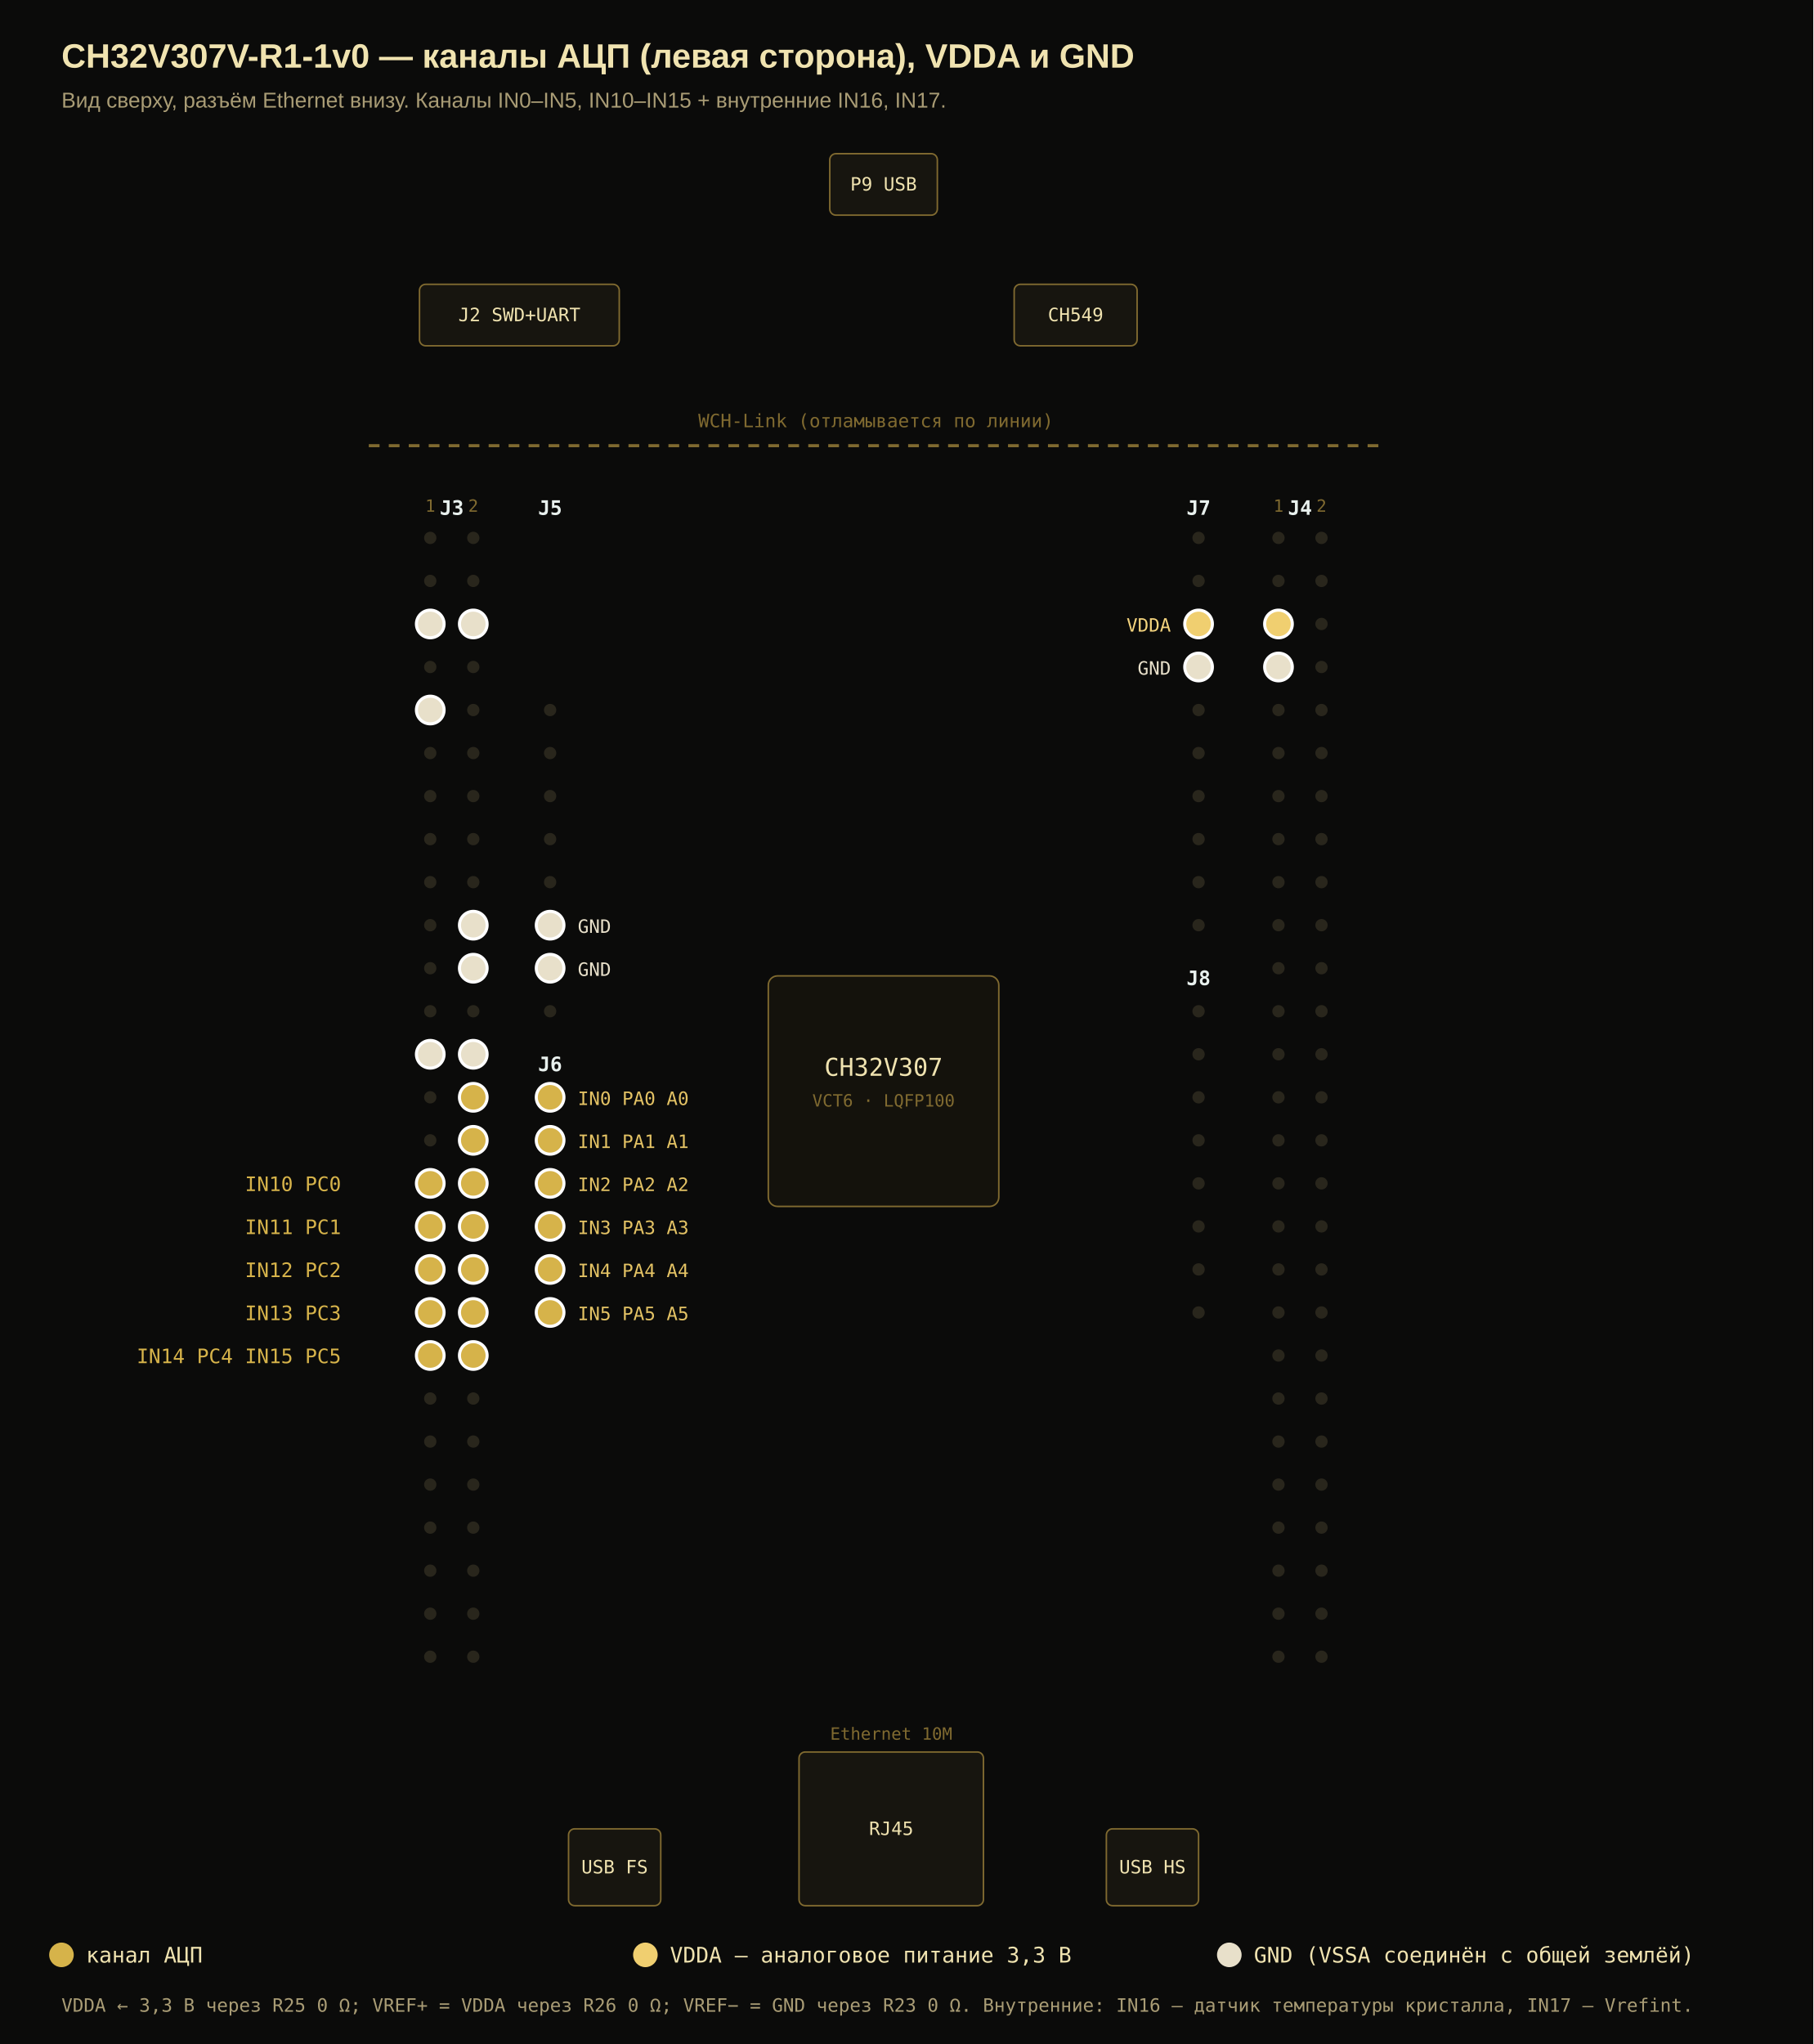
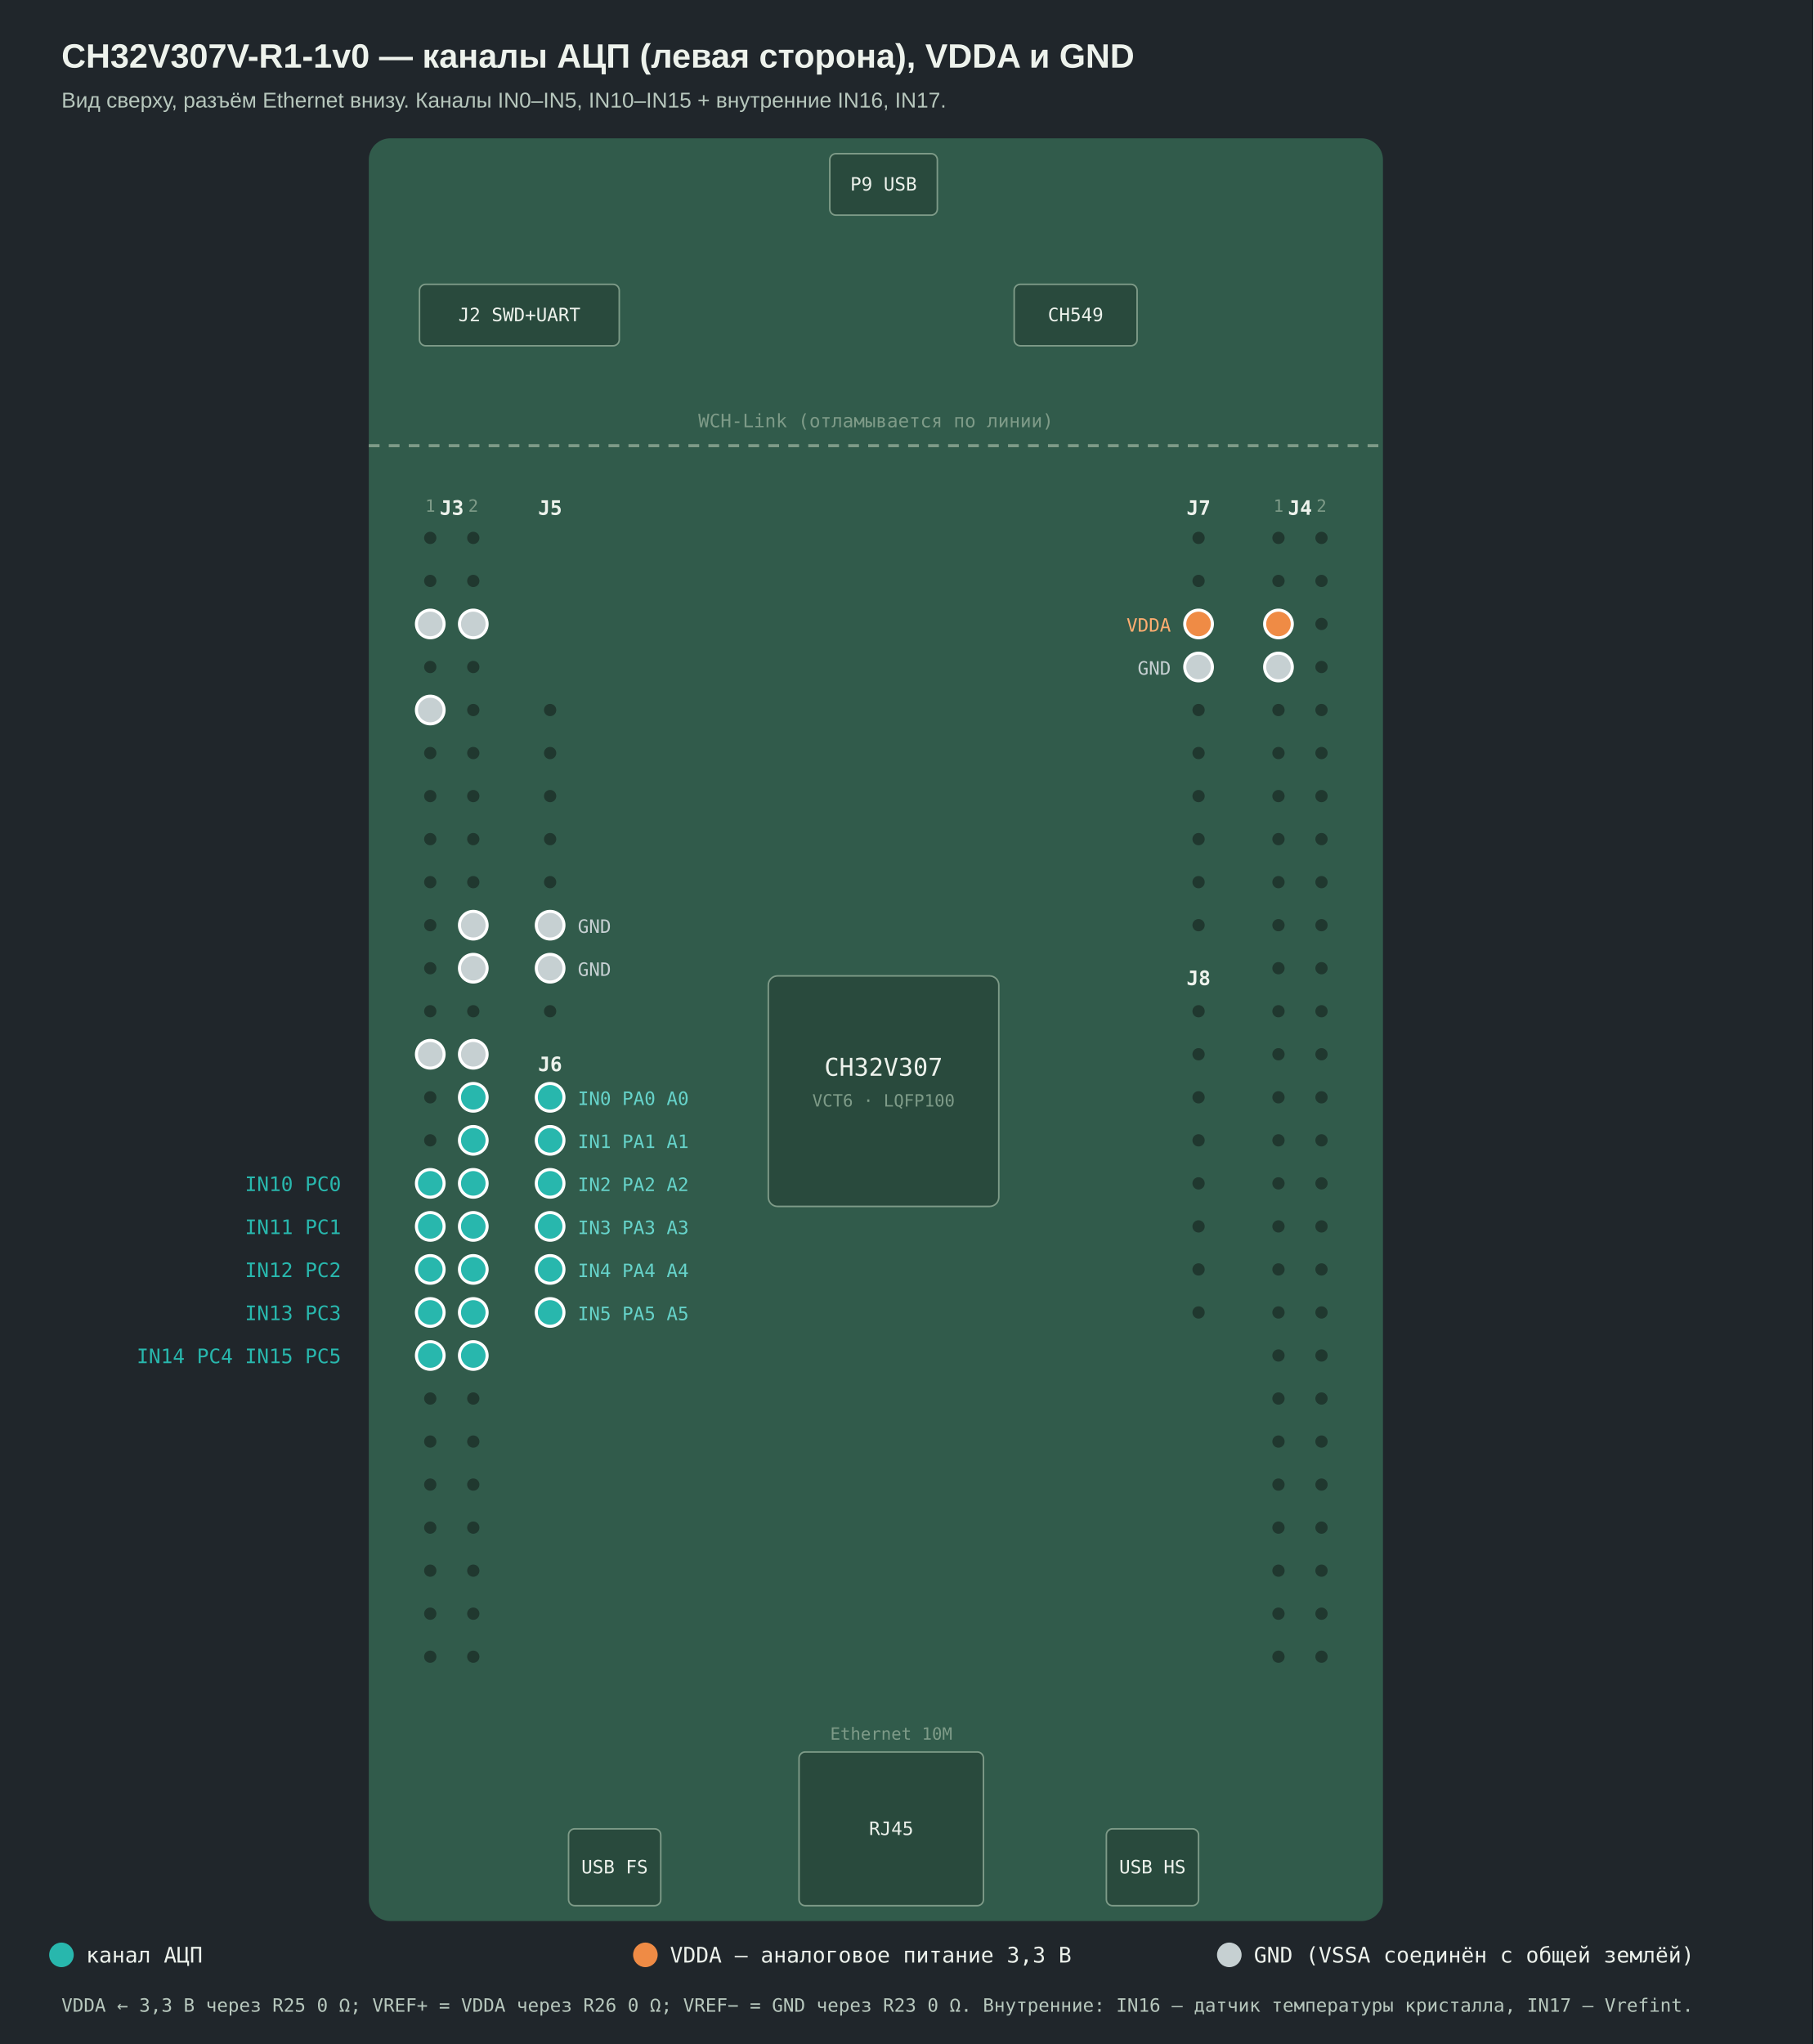
<svg xmlns="http://www.w3.org/2000/svg" viewBox="0 0 1180 1330" width="1180" height="1330" font-family="Consolas, 'IBM Plex Mono', monospace">
-   <rect width="1180" height="1330" fill="#0b0b0a" />
-   <text x="40" y="44" font-size="22" font-weight="bold" fill="#f0e3b0" font-family="Segoe UI, Arial, sans-serif">CH32V307V-R1-1v0 — каналы АЦП (левая сторона), VDDA и GND</text>
-   <text x="40" y="70" font-size="14" fill="#a99c75" font-family="Segoe UI, Arial, sans-serif">Вид сверху, разъём Ethernet внизу. Каналы IN0–IN5, IN10–IN15 + внутренние IN16, IN17.</text>
-   <rect x="240" y="90" width="660" height="1160" rx="14" fill="#0b0b0a" />
-   <line x1="240" y1="290" x2="900" y2="290" stroke="#806a30" stroke-width="2" stroke-dasharray="7 6" />
-   <text x="570" y="278" font-size="12" fill="#806a30" text-anchor="middle">WCH-Link (отламывается по линии)</text>
-   <rect x="540" y="100" width="70" height="40" rx="4" fill="#17150f" stroke="#806a30" />
-   <text x="575" y="124" font-size="12" fill="#f0e3b0" text-anchor="middle">P9 USB</text>
-   <rect x="660" y="185" width="80" height="40" rx="4" fill="#17150f" stroke="#806a30" />
-   <text x="700" y="209" font-size="12" fill="#f0e3b0" text-anchor="middle">CH549</text>
-   <rect x="273" y="185" width="130" height="40" rx="4" fill="#17150f" stroke="#806a30" />
-   <text x="338" y="209" font-size="12" fill="#f0e3b0" text-anchor="middle">J2 SWD+UART</text>
-   <rect x="500" y="635" width="150" height="150" rx="6" fill="#14120c" stroke="#806a30" />
-   <text x="575" y="700" font-size="16" fill="#f0e3b0" text-anchor="middle">CH32V307</text>
-   <text x="575" y="720" font-size="11" fill="#806a30" text-anchor="middle">VCT6 · LQFP100</text>
-   <rect x="520" y="1140" width="120" height="100" rx="4" fill="#17150f" stroke="#806a30" />
-   <text x="580" y="1194" font-size="12" fill="#f0e3b0" text-anchor="middle">RJ45</text>
-   <text x="580" y="1132" font-size="11" fill="#806a30" text-anchor="middle">Ethernet 10M</text>
-   <rect x="720" y="1190" width="60" height="50" rx="4" fill="#17150f" stroke="#806a30" />
-   <text x="750" y="1219" font-size="12" fill="#f0e3b0" text-anchor="middle">USB HS</text>
-   <rect x="370" y="1190" width="60" height="50" rx="4" fill="#17150f" stroke="#806a30" />
-   <text x="400" y="1219" font-size="12" fill="#f0e3b0" text-anchor="middle">USB FS</text>
-   <circle cx="280" cy="350" r="4" fill="#29261c" />
-   <circle cx="308" cy="350" r="4" fill="#29261c" />
-   <circle cx="280" cy="378" r="4" fill="#29261c" />
-   <circle cx="308" cy="378" r="4" fill="#29261c" />
-   <circle cx="280" cy="406" r="9" fill="#e8e0ca" stroke="#ffffff" stroke-width="2" />
-   <circle cx="308" cy="406" r="9" fill="#e8e0ca" stroke="#ffffff" stroke-width="2" />
-   <circle cx="280" cy="434" r="4" fill="#29261c" />
-   <circle cx="308" cy="434" r="4" fill="#29261c" />
-   <circle cx="280" cy="462" r="9" fill="#e8e0ca" stroke="#ffffff" stroke-width="2" />
-   <circle cx="308" cy="462" r="4" fill="#29261c" />
-   <circle cx="280" cy="490" r="4" fill="#29261c" />
-   <circle cx="308" cy="490" r="4" fill="#29261c" />
-   <circle cx="280" cy="518" r="4" fill="#29261c" />
-   <circle cx="308" cy="518" r="4" fill="#29261c" />
-   <circle cx="280" cy="546" r="4" fill="#29261c" />
-   <circle cx="308" cy="546" r="4" fill="#29261c" />
-   <circle cx="280" cy="574" r="4" fill="#29261c" />
-   <circle cx="308" cy="574" r="4" fill="#29261c" />
-   <circle cx="280" cy="602" r="4" fill="#29261c" />
-   <circle cx="308" cy="602" r="9" fill="#e8e0ca" stroke="#ffffff" stroke-width="2" />
-   <circle cx="280" cy="630" r="4" fill="#29261c" />
-   <circle cx="308" cy="630" r="9" fill="#e8e0ca" stroke="#ffffff" stroke-width="2" />
-   <circle cx="280" cy="658" r="4" fill="#29261c" />
-   <circle cx="308" cy="658" r="4" fill="#29261c" />
-   <circle cx="280" cy="686" r="9" fill="#e8e0ca" stroke="#ffffff" stroke-width="2" />
-   <circle cx="308" cy="686" r="9" fill="#e8e0ca" stroke="#ffffff" stroke-width="2" />
-   <circle cx="280" cy="714" r="4" fill="#29261c" />
-   <circle cx="308" cy="714" r="9" fill="#d6b34a" stroke="#ffffff" stroke-width="2" />
-   <circle cx="280" cy="742" r="4" fill="#29261c" />
-   <circle cx="308" cy="742" r="9" fill="#d6b34a" stroke="#ffffff" stroke-width="2" />
-   <circle cx="280" cy="770" r="9" fill="#d6b34a" stroke="#ffffff" stroke-width="2" />
-   <circle cx="308" cy="770" r="9" fill="#d6b34a" stroke="#ffffff" stroke-width="2" />
-   <text x="222" y="775" font-size="13" fill="#d6b34a" text-anchor="end">IN10  PC0</text>
-   <circle cx="280" cy="798" r="9" fill="#d6b34a" stroke="#ffffff" stroke-width="2" />
-   <circle cx="308" cy="798" r="9" fill="#d6b34a" stroke="#ffffff" stroke-width="2" />
-   <text x="222" y="803" font-size="13" fill="#d6b34a" text-anchor="end">IN11  PC1</text>
-   <circle cx="280" cy="826" r="9" fill="#d6b34a" stroke="#ffffff" stroke-width="2" />
-   <circle cx="308" cy="826" r="9" fill="#d6b34a" stroke="#ffffff" stroke-width="2" />
-   <text x="222" y="831" font-size="13" fill="#d6b34a" text-anchor="end">IN12  PC2</text>
-   <circle cx="280" cy="854" r="9" fill="#d6b34a" stroke="#ffffff" stroke-width="2" />
-   <circle cx="308" cy="854" r="9" fill="#d6b34a" stroke="#ffffff" stroke-width="2" />
-   <text x="222" y="859" font-size="13" fill="#d6b34a" text-anchor="end">IN13  PC3</text>
-   <circle cx="280" cy="882" r="9" fill="#d6b34a" stroke="#ffffff" stroke-width="2" />
-   <circle cx="308" cy="882" r="9" fill="#d6b34a" stroke="#ffffff" stroke-width="2" />
-   <text x="222" y="887" font-size="13" fill="#d6b34a" text-anchor="end">IN14  PC4   IN15  PC5</text>
-   <circle cx="280" cy="910" r="4" fill="#29261c" />
-   <circle cx="308" cy="910" r="4" fill="#29261c" />
-   <circle cx="280" cy="938" r="4" fill="#29261c" />
-   <circle cx="308" cy="938" r="4" fill="#29261c" />
-   <circle cx="280" cy="966" r="4" fill="#29261c" />
-   <circle cx="308" cy="966" r="4" fill="#29261c" />
-   <circle cx="280" cy="994" r="4" fill="#29261c" />
-   <circle cx="308" cy="994" r="4" fill="#29261c" />
-   <circle cx="280" cy="1022" r="4" fill="#29261c" />
-   <circle cx="308" cy="1022" r="4" fill="#29261c" />
-   <circle cx="280" cy="1050" r="4" fill="#29261c" />
-   <circle cx="308" cy="1050" r="4" fill="#29261c" />
-   <circle cx="280" cy="1078" r="4" fill="#29261c" />
-   <circle cx="308" cy="1078" r="4" fill="#29261c" />
-   <circle cx="358" cy="462" r="4" fill="#29261c" />
-   <circle cx="358" cy="490" r="4" fill="#29261c" />
-   <circle cx="358" cy="518" r="4" fill="#29261c" />
-   <circle cx="358" cy="546" r="4" fill="#29261c" />
-   <circle cx="358" cy="574" r="4" fill="#29261c" />
-   <circle cx="358" cy="602" r="9" fill="#e8e0ca" stroke="#ffffff" stroke-width="2" />
-   <text x="376" y="607" font-size="12" fill="#e8e0ca" text-anchor="start">GND</text>
-   <circle cx="358" cy="630" r="9" fill="#e8e0ca" stroke="#ffffff" stroke-width="2" />
-   <text x="376" y="635" font-size="12" fill="#e8e0ca" text-anchor="start">GND</text>
-   <circle cx="358" cy="658" r="4" fill="#29261c" />
-   <circle cx="358" cy="714" r="9" fill="#d6b34a" stroke="#ffffff" stroke-width="2" />
-   <text x="376" y="719" font-size="12" fill="#e3c264" text-anchor="start">IN0  PA0  A0</text>
-   <circle cx="358" cy="742" r="9" fill="#d6b34a" stroke="#ffffff" stroke-width="2" />
-   <text x="376" y="747" font-size="12" fill="#e3c264" text-anchor="start">IN1  PA1  A1</text>
-   <circle cx="358" cy="770" r="9" fill="#d6b34a" stroke="#ffffff" stroke-width="2" />
-   <text x="376" y="775" font-size="12" fill="#e3c264" text-anchor="start">IN2  PA2  A2</text>
-   <circle cx="358" cy="798" r="9" fill="#d6b34a" stroke="#ffffff" stroke-width="2" />
-   <text x="376" y="803" font-size="12" fill="#e3c264" text-anchor="start">IN3  PA3  A3</text>
-   <circle cx="358" cy="826" r="9" fill="#d6b34a" stroke="#ffffff" stroke-width="2" />
-   <text x="376" y="831" font-size="12" fill="#e3c264" text-anchor="start">IN4  PA4  A4</text>
-   <circle cx="358" cy="854" r="9" fill="#d6b34a" stroke="#ffffff" stroke-width="2" />
-   <text x="376" y="859" font-size="12" fill="#e3c264" text-anchor="start">IN5  PA5  A5</text>
-   <circle cx="832" cy="350" r="4" fill="#29261c" />
-   <circle cx="860" cy="350" r="4" fill="#29261c" />
-   <circle cx="832" cy="378" r="4" fill="#29261c" />
-   <circle cx="860" cy="378" r="4" fill="#29261c" />
-   <circle cx="832" cy="406" r="9" fill="#f0cf70" stroke="#ffffff" stroke-width="2" />
-   <circle cx="860" cy="406" r="4" fill="#29261c" />
-   <circle cx="832" cy="434" r="9" fill="#e8e0ca" stroke="#ffffff" stroke-width="2" />
-   <circle cx="860" cy="434" r="4" fill="#29261c" />
-   <circle cx="832" cy="462" r="4" fill="#29261c" />
-   <circle cx="860" cy="462" r="4" fill="#29261c" />
-   <circle cx="832" cy="490" r="4" fill="#29261c" />
-   <circle cx="860" cy="490" r="4" fill="#29261c" />
-   <circle cx="832" cy="518" r="4" fill="#29261c" />
-   <circle cx="860" cy="518" r="4" fill="#29261c" />
-   <circle cx="832" cy="546" r="4" fill="#29261c" />
-   <circle cx="860" cy="546" r="4" fill="#29261c" />
-   <circle cx="832" cy="574" r="4" fill="#29261c" />
-   <circle cx="860" cy="574" r="4" fill="#29261c" />
-   <circle cx="832" cy="602" r="4" fill="#29261c" />
-   <circle cx="860" cy="602" r="4" fill="#29261c" />
-   <circle cx="832" cy="630" r="4" fill="#29261c" />
-   <circle cx="860" cy="630" r="4" fill="#29261c" />
-   <circle cx="832" cy="658" r="4" fill="#29261c" />
-   <circle cx="860" cy="658" r="4" fill="#29261c" />
-   <circle cx="832" cy="686" r="4" fill="#29261c" />
-   <circle cx="860" cy="686" r="4" fill="#29261c" />
-   <circle cx="832" cy="714" r="4" fill="#29261c" />
-   <circle cx="860" cy="714" r="4" fill="#29261c" />
-   <circle cx="832" cy="742" r="4" fill="#29261c" />
-   <circle cx="860" cy="742" r="4" fill="#29261c" />
-   <circle cx="832" cy="770" r="4" fill="#29261c" />
-   <circle cx="860" cy="770" r="4" fill="#29261c" />
-   <circle cx="832" cy="798" r="4" fill="#29261c" />
-   <circle cx="860" cy="798" r="4" fill="#29261c" />
-   <circle cx="832" cy="826" r="4" fill="#29261c" />
-   <circle cx="860" cy="826" r="4" fill="#29261c" />
-   <circle cx="832" cy="854" r="4" fill="#29261c" />
-   <circle cx="860" cy="854" r="4" fill="#29261c" />
-   <circle cx="832" cy="882" r="4" fill="#29261c" />
-   <circle cx="860" cy="882" r="4" fill="#29261c" />
-   <circle cx="832" cy="910" r="4" fill="#29261c" />
-   <circle cx="860" cy="910" r="4" fill="#29261c" />
-   <circle cx="832" cy="938" r="4" fill="#29261c" />
-   <circle cx="860" cy="938" r="4" fill="#29261c" />
-   <circle cx="832" cy="966" r="4" fill="#29261c" />
-   <circle cx="860" cy="966" r="4" fill="#29261c" />
-   <circle cx="832" cy="994" r="4" fill="#29261c" />
-   <circle cx="860" cy="994" r="4" fill="#29261c" />
-   <circle cx="832" cy="1022" r="4" fill="#29261c" />
-   <circle cx="860" cy="1022" r="4" fill="#29261c" />
-   <circle cx="832" cy="1050" r="4" fill="#29261c" />
-   <circle cx="860" cy="1050" r="4" fill="#29261c" />
-   <circle cx="832" cy="1078" r="4" fill="#29261c" />
-   <circle cx="860" cy="1078" r="4" fill="#29261c" />
-   <circle cx="780" cy="350" r="4" fill="#29261c" />
-   <circle cx="780" cy="378" r="4" fill="#29261c" />
-   <circle cx="780" cy="406" r="9" fill="#f0cf70" stroke="#ffffff" stroke-width="2" />
-   <text x="762" y="411" font-size="12" fill="#f3d37d" text-anchor="end">VDDA</text>
-   <circle cx="780" cy="434" r="9" fill="#e8e0ca" stroke="#ffffff" stroke-width="2" />
-   <text x="762" y="439" font-size="12" fill="#e8e0ca" text-anchor="end">GND</text>
-   <circle cx="780" cy="462" r="4" fill="#29261c" />
-   <circle cx="780" cy="490" r="4" fill="#29261c" />
-   <circle cx="780" cy="518" r="4" fill="#29261c" />
-   <circle cx="780" cy="546" r="4" fill="#29261c" />
-   <circle cx="780" cy="574" r="4" fill="#29261c" />
-   <circle cx="780" cy="602" r="4" fill="#29261c" />
-   <circle cx="780" cy="658" r="4" fill="#29261c" />
-   <circle cx="780" cy="686" r="4" fill="#29261c" />
-   <circle cx="780" cy="714" r="4" fill="#29261c" />
-   <circle cx="780" cy="742" r="4" fill="#29261c" />
-   <circle cx="780" cy="770" r="4" fill="#29261c" />
-   <circle cx="780" cy="798" r="4" fill="#29261c" />
-   <circle cx="780" cy="826" r="4" fill="#29261c" />
-   <circle cx="780" cy="854" r="4" fill="#29261c" />
-   <text x="294" y="335" font-size="13" fill="#e8f0ed" text-anchor="middle" font-weight="bold">J3</text>
-   <text x="358" y="335" font-size="13" fill="#e8f0ed" text-anchor="middle" font-weight="bold">J5</text>
-   <text x="358" y="697" font-size="13" fill="#e8f0ed" text-anchor="middle" font-weight="bold">J6</text>
-   <text x="846" y="335" font-size="13" fill="#e8f0ed" text-anchor="middle" font-weight="bold">J4</text>
-   <text x="780" y="335" font-size="13" fill="#e8f0ed" text-anchor="middle" font-weight="bold">J7</text>
-   <text x="780" y="641" font-size="13" fill="#e8f0ed" text-anchor="middle" font-weight="bold">J8</text>
-   <text x="280" y="333" font-size="11" fill="#806a30" text-anchor="middle">1</text>
-   <text x="308" y="333" font-size="11" fill="#806a30" text-anchor="middle">2</text>
-   <text x="832" y="333" font-size="11" fill="#806a30" text-anchor="middle">1</text>
-   <text x="860" y="333" font-size="11" fill="#806a30" text-anchor="middle">2</text>
-   <circle cx="40" cy="1272" r="8" fill="#d6b34a" />
-   <text x="56" y="1277" font-size="14" fill="#f0e3b0" text-anchor="start">канал АЦП</text>
-   <circle cx="420" cy="1272" r="8" fill="#f0cf70" />
-   <text x="436" y="1277" font-size="14" fill="#f0e3b0" text-anchor="start">VDDA — аналоговое питание 3,3 В</text>
-   <circle cx="800" cy="1272" r="8" fill="#e8e0ca" />
-   <text x="816" y="1277" font-size="14" fill="#f0e3b0" text-anchor="start">GND (VSSA соединён с общей землёй)</text>
-   <text x="40" y="1309" font-size="12" fill="#a99c75" text-anchor="start">VDDA ← 3,3 В через R25 0 Ω;  VREF+ = VDDA через R26 0 Ω;  VREF− = GND через R23 0 Ω.  Внутренние: IN16 — датчик температуры кристалла, IN17 — Vrefint.</text>
+   <rect width="1180" height="1330" fill="#20262b" />
+   <text x="40" y="44" font-size="22" font-weight="bold" fill="#edf2ec" font-family="Segoe UI, Arial, sans-serif">CH32V307V-R1-1v0 — каналы АЦП (левая сторона), VDDA и GND</text>
+   <text x="40" y="70" font-size="14" fill="#b7c7bd" font-family="Segoe UI, Arial, sans-serif">Вид сверху, разъём Ethernet внизу. Каналы IN0–IN5, IN10–IN15 + внутренние IN16, IN17.</text>
+   <rect x="240" y="90" width="660" height="1160" rx="14" fill="#315b4b" />
+   <line x1="240" y1="290" x2="900" y2="290" stroke="#7e9b88" stroke-width="2" stroke-dasharray="7 6" />
+   <text x="570" y="278" font-size="12" fill="#7e9b88" text-anchor="middle">WCH-Link (отламывается по линии)</text>
+   <rect x="540" y="100" width="70" height="40" rx="4" fill="#294a3d" stroke="#7e9b88" />
+   <text x="575" y="124" font-size="12" fill="#edf2ec" text-anchor="middle">P9 USB</text>
+   <rect x="660" y="185" width="80" height="40" rx="4" fill="#294a3d" stroke="#7e9b88" />
+   <text x="700" y="209" font-size="12" fill="#edf2ec" text-anchor="middle">CH549</text>
+   <rect x="273" y="185" width="130" height="40" rx="4" fill="#294a3d" stroke="#7e9b88" />
+   <text x="338" y="209" font-size="12" fill="#edf2ec" text-anchor="middle">J2 SWD+UART</text>
+   <rect x="500" y="635" width="150" height="150" rx="6" fill="#294a3d" stroke="#7e9b88" />
+   <text x="575" y="700" font-size="16" fill="#edf2ec" text-anchor="middle">CH32V307</text>
+   <text x="575" y="720" font-size="11" fill="#7e9b88" text-anchor="middle">VCT6 · LQFP100</text>
+   <rect x="520" y="1140" width="120" height="100" rx="4" fill="#294a3d" stroke="#7e9b88" />
+   <text x="580" y="1194" font-size="12" fill="#edf2ec" text-anchor="middle">RJ45</text>
+   <text x="580" y="1132" font-size="11" fill="#7e9b88" text-anchor="middle">Ethernet 10M</text>
+   <rect x="720" y="1190" width="60" height="50" rx="4" fill="#294a3d" stroke="#7e9b88" />
+   <text x="750" y="1219" font-size="12" fill="#edf2ec" text-anchor="middle">USB HS</text>
+   <rect x="370" y="1190" width="60" height="50" rx="4" fill="#294a3d" stroke="#7e9b88" />
+   <text x="400" y="1219" font-size="12" fill="#edf2ec" text-anchor="middle">USB FS</text>
+   <circle cx="280" cy="350" r="4" fill="#20382f" />
+   <circle cx="308" cy="350" r="4" fill="#20382f" />
+   <circle cx="280" cy="378" r="4" fill="#20382f" />
+   <circle cx="308" cy="378" r="4" fill="#20382f" />
+   <circle cx="280" cy="406" r="9" fill="#c6d0d2" stroke="#ffffff" stroke-width="2" />
+   <circle cx="308" cy="406" r="9" fill="#c6d0d2" stroke="#ffffff" stroke-width="2" />
+   <circle cx="280" cy="434" r="4" fill="#20382f" />
+   <circle cx="308" cy="434" r="4" fill="#20382f" />
+   <circle cx="280" cy="462" r="9" fill="#c6d0d2" stroke="#ffffff" stroke-width="2" />
+   <circle cx="308" cy="462" r="4" fill="#20382f" />
+   <circle cx="280" cy="490" r="4" fill="#20382f" />
+   <circle cx="308" cy="490" r="4" fill="#20382f" />
+   <circle cx="280" cy="518" r="4" fill="#20382f" />
+   <circle cx="308" cy="518" r="4" fill="#20382f" />
+   <circle cx="280" cy="546" r="4" fill="#20382f" />
+   <circle cx="308" cy="546" r="4" fill="#20382f" />
+   <circle cx="280" cy="574" r="4" fill="#20382f" />
+   <circle cx="308" cy="574" r="4" fill="#20382f" />
+   <circle cx="280" cy="602" r="4" fill="#20382f" />
+   <circle cx="308" cy="602" r="9" fill="#c6d0d2" stroke="#ffffff" stroke-width="2" />
+   <circle cx="280" cy="630" r="4" fill="#20382f" />
+   <circle cx="308" cy="630" r="9" fill="#c6d0d2" stroke="#ffffff" stroke-width="2" />
+   <circle cx="280" cy="658" r="4" fill="#20382f" />
+   <circle cx="308" cy="658" r="4" fill="#20382f" />
+   <circle cx="280" cy="686" r="9" fill="#c6d0d2" stroke="#ffffff" stroke-width="2" />
+   <circle cx="308" cy="686" r="9" fill="#c6d0d2" stroke="#ffffff" stroke-width="2" />
+   <circle cx="280" cy="714" r="4" fill="#20382f" />
+   <circle cx="308" cy="714" r="9" fill="#28b7ad" stroke="#ffffff" stroke-width="2" />
+   <circle cx="280" cy="742" r="4" fill="#20382f" />
+   <circle cx="308" cy="742" r="9" fill="#28b7ad" stroke="#ffffff" stroke-width="2" />
+   <circle cx="280" cy="770" r="9" fill="#28b7ad" stroke="#ffffff" stroke-width="2" />
+   <circle cx="308" cy="770" r="9" fill="#28b7ad" stroke="#ffffff" stroke-width="2" />
+   <text x="222" y="775" font-size="13" fill="#28b7ad" text-anchor="end">IN10  PC0</text>
+   <circle cx="280" cy="798" r="9" fill="#28b7ad" stroke="#ffffff" stroke-width="2" />
+   <circle cx="308" cy="798" r="9" fill="#28b7ad" stroke="#ffffff" stroke-width="2" />
+   <text x="222" y="803" font-size="13" fill="#28b7ad" text-anchor="end">IN11  PC1</text>
+   <circle cx="280" cy="826" r="9" fill="#28b7ad" stroke="#ffffff" stroke-width="2" />
+   <circle cx="308" cy="826" r="9" fill="#28b7ad" stroke="#ffffff" stroke-width="2" />
+   <text x="222" y="831" font-size="13" fill="#28b7ad" text-anchor="end">IN12  PC2</text>
+   <circle cx="280" cy="854" r="9" fill="#28b7ad" stroke="#ffffff" stroke-width="2" />
+   <circle cx="308" cy="854" r="9" fill="#28b7ad" stroke="#ffffff" stroke-width="2" />
+   <text x="222" y="859" font-size="13" fill="#28b7ad" text-anchor="end">IN13  PC3</text>
+   <circle cx="280" cy="882" r="9" fill="#28b7ad" stroke="#ffffff" stroke-width="2" />
+   <circle cx="308" cy="882" r="9" fill="#28b7ad" stroke="#ffffff" stroke-width="2" />
+   <text x="222" y="887" font-size="13" fill="#28b7ad" text-anchor="end">IN14  PC4   IN15  PC5</text>
+   <circle cx="280" cy="910" r="4" fill="#20382f" />
+   <circle cx="308" cy="910" r="4" fill="#20382f" />
+   <circle cx="280" cy="938" r="4" fill="#20382f" />
+   <circle cx="308" cy="938" r="4" fill="#20382f" />
+   <circle cx="280" cy="966" r="4" fill="#20382f" />
+   <circle cx="308" cy="966" r="4" fill="#20382f" />
+   <circle cx="280" cy="994" r="4" fill="#20382f" />
+   <circle cx="308" cy="994" r="4" fill="#20382f" />
+   <circle cx="280" cy="1022" r="4" fill="#20382f" />
+   <circle cx="308" cy="1022" r="4" fill="#20382f" />
+   <circle cx="280" cy="1050" r="4" fill="#20382f" />
+   <circle cx="308" cy="1050" r="4" fill="#20382f" />
+   <circle cx="280" cy="1078" r="4" fill="#20382f" />
+   <circle cx="308" cy="1078" r="4" fill="#20382f" />
+   <circle cx="358" cy="462" r="4" fill="#20382f" />
+   <circle cx="358" cy="490" r="4" fill="#20382f" />
+   <circle cx="358" cy="518" r="4" fill="#20382f" />
+   <circle cx="358" cy="546" r="4" fill="#20382f" />
+   <circle cx="358" cy="574" r="4" fill="#20382f" />
+   <circle cx="358" cy="602" r="9" fill="#c6d0d2" stroke="#ffffff" stroke-width="2" />
+   <text x="376" y="607" font-size="12" fill="#c6d0d2" text-anchor="start">GND</text>
+   <circle cx="358" cy="630" r="9" fill="#c6d0d2" stroke="#ffffff" stroke-width="2" />
+   <text x="376" y="635" font-size="12" fill="#c6d0d2" text-anchor="start">GND</text>
+   <circle cx="358" cy="658" r="4" fill="#20382f" />
+   <circle cx="358" cy="714" r="9" fill="#28b7ad" stroke="#ffffff" stroke-width="2" />
+   <text x="376" y="719" font-size="12" fill="#66d3ca" text-anchor="start">IN0  PA0  A0</text>
+   <circle cx="358" cy="742" r="9" fill="#28b7ad" stroke="#ffffff" stroke-width="2" />
+   <text x="376" y="747" font-size="12" fill="#66d3ca" text-anchor="start">IN1  PA1  A1</text>
+   <circle cx="358" cy="770" r="9" fill="#28b7ad" stroke="#ffffff" stroke-width="2" />
+   <text x="376" y="775" font-size="12" fill="#66d3ca" text-anchor="start">IN2  PA2  A2</text>
+   <circle cx="358" cy="798" r="9" fill="#28b7ad" stroke="#ffffff" stroke-width="2" />
+   <text x="376" y="803" font-size="12" fill="#66d3ca" text-anchor="start">IN3  PA3  A3</text>
+   <circle cx="358" cy="826" r="9" fill="#28b7ad" stroke="#ffffff" stroke-width="2" />
+   <text x="376" y="831" font-size="12" fill="#66d3ca" text-anchor="start">IN4  PA4  A4</text>
+   <circle cx="358" cy="854" r="9" fill="#28b7ad" stroke="#ffffff" stroke-width="2" />
+   <text x="376" y="859" font-size="12" fill="#66d3ca" text-anchor="start">IN5  PA5  A5</text>
+   <circle cx="832" cy="350" r="4" fill="#20382f" />
+   <circle cx="860" cy="350" r="4" fill="#20382f" />
+   <circle cx="832" cy="378" r="4" fill="#20382f" />
+   <circle cx="860" cy="378" r="4" fill="#20382f" />
+   <circle cx="832" cy="406" r="9" fill="#ef8b45" stroke="#ffffff" stroke-width="2" />
+   <circle cx="860" cy="406" r="4" fill="#20382f" />
+   <circle cx="832" cy="434" r="9" fill="#c6d0d2" stroke="#ffffff" stroke-width="2" />
+   <circle cx="860" cy="434" r="4" fill="#20382f" />
+   <circle cx="832" cy="462" r="4" fill="#20382f" />
+   <circle cx="860" cy="462" r="4" fill="#20382f" />
+   <circle cx="832" cy="490" r="4" fill="#20382f" />
+   <circle cx="860" cy="490" r="4" fill="#20382f" />
+   <circle cx="832" cy="518" r="4" fill="#20382f" />
+   <circle cx="860" cy="518" r="4" fill="#20382f" />
+   <circle cx="832" cy="546" r="4" fill="#20382f" />
+   <circle cx="860" cy="546" r="4" fill="#20382f" />
+   <circle cx="832" cy="574" r="4" fill="#20382f" />
+   <circle cx="860" cy="574" r="4" fill="#20382f" />
+   <circle cx="832" cy="602" r="4" fill="#20382f" />
+   <circle cx="860" cy="602" r="4" fill="#20382f" />
+   <circle cx="832" cy="630" r="4" fill="#20382f" />
+   <circle cx="860" cy="630" r="4" fill="#20382f" />
+   <circle cx="832" cy="658" r="4" fill="#20382f" />
+   <circle cx="860" cy="658" r="4" fill="#20382f" />
+   <circle cx="832" cy="686" r="4" fill="#20382f" />
+   <circle cx="860" cy="686" r="4" fill="#20382f" />
+   <circle cx="832" cy="714" r="4" fill="#20382f" />
+   <circle cx="860" cy="714" r="4" fill="#20382f" />
+   <circle cx="832" cy="742" r="4" fill="#20382f" />
+   <circle cx="860" cy="742" r="4" fill="#20382f" />
+   <circle cx="832" cy="770" r="4" fill="#20382f" />
+   <circle cx="860" cy="770" r="4" fill="#20382f" />
+   <circle cx="832" cy="798" r="4" fill="#20382f" />
+   <circle cx="860" cy="798" r="4" fill="#20382f" />
+   <circle cx="832" cy="826" r="4" fill="#20382f" />
+   <circle cx="860" cy="826" r="4" fill="#20382f" />
+   <circle cx="832" cy="854" r="4" fill="#20382f" />
+   <circle cx="860" cy="854" r="4" fill="#20382f" />
+   <circle cx="832" cy="882" r="4" fill="#20382f" />
+   <circle cx="860" cy="882" r="4" fill="#20382f" />
+   <circle cx="832" cy="910" r="4" fill="#20382f" />
+   <circle cx="860" cy="910" r="4" fill="#20382f" />
+   <circle cx="832" cy="938" r="4" fill="#20382f" />
+   <circle cx="860" cy="938" r="4" fill="#20382f" />
+   <circle cx="832" cy="966" r="4" fill="#20382f" />
+   <circle cx="860" cy="966" r="4" fill="#20382f" />
+   <circle cx="832" cy="994" r="4" fill="#20382f" />
+   <circle cx="860" cy="994" r="4" fill="#20382f" />
+   <circle cx="832" cy="1022" r="4" fill="#20382f" />
+   <circle cx="860" cy="1022" r="4" fill="#20382f" />
+   <circle cx="832" cy="1050" r="4" fill="#20382f" />
+   <circle cx="860" cy="1050" r="4" fill="#20382f" />
+   <circle cx="832" cy="1078" r="4" fill="#20382f" />
+   <circle cx="860" cy="1078" r="4" fill="#20382f" />
+   <circle cx="780" cy="350" r="4" fill="#20382f" />
+   <circle cx="780" cy="378" r="4" fill="#20382f" />
+   <circle cx="780" cy="406" r="9" fill="#ef8b45" stroke="#ffffff" stroke-width="2" />
+   <text x="762" y="411" font-size="12" fill="#ffad70" text-anchor="end">VDDA</text>
+   <circle cx="780" cy="434" r="9" fill="#c6d0d2" stroke="#ffffff" stroke-width="2" />
+   <text x="762" y="439" font-size="12" fill="#c6d0d2" text-anchor="end">GND</text>
+   <circle cx="780" cy="462" r="4" fill="#20382f" />
+   <circle cx="780" cy="490" r="4" fill="#20382f" />
+   <circle cx="780" cy="518" r="4" fill="#20382f" />
+   <circle cx="780" cy="546" r="4" fill="#20382f" />
+   <circle cx="780" cy="574" r="4" fill="#20382f" />
+   <circle cx="780" cy="602" r="4" fill="#20382f" />
+   <circle cx="780" cy="658" r="4" fill="#20382f" />
+   <circle cx="780" cy="686" r="4" fill="#20382f" />
+   <circle cx="780" cy="714" r="4" fill="#20382f" />
+   <circle cx="780" cy="742" r="4" fill="#20382f" />
+   <circle cx="780" cy="770" r="4" fill="#20382f" />
+   <circle cx="780" cy="798" r="4" fill="#20382f" />
+   <circle cx="780" cy="826" r="4" fill="#20382f" />
+   <circle cx="780" cy="854" r="4" fill="#20382f" />
+   <text x="294" y="335" font-size="13" fill="#edf2ec" text-anchor="middle" font-weight="bold">J3</text>
+   <text x="358" y="335" font-size="13" fill="#edf2ec" text-anchor="middle" font-weight="bold">J5</text>
+   <text x="358" y="697" font-size="13" fill="#edf2ec" text-anchor="middle" font-weight="bold">J6</text>
+   <text x="846" y="335" font-size="13" fill="#edf2ec" text-anchor="middle" font-weight="bold">J4</text>
+   <text x="780" y="335" font-size="13" fill="#edf2ec" text-anchor="middle" font-weight="bold">J7</text>
+   <text x="780" y="641" font-size="13" fill="#edf2ec" text-anchor="middle" font-weight="bold">J8</text>
+   <text x="280" y="333" font-size="11" fill="#7e9b88" text-anchor="middle">1</text>
+   <text x="308" y="333" font-size="11" fill="#7e9b88" text-anchor="middle">2</text>
+   <text x="832" y="333" font-size="11" fill="#7e9b88" text-anchor="middle">1</text>
+   <text x="860" y="333" font-size="11" fill="#7e9b88" text-anchor="middle">2</text>
+   <circle cx="40" cy="1272" r="8" fill="#28b7ad" />
+   <text x="56" y="1277" font-size="14" fill="#edf2ec" text-anchor="start">канал АЦП</text>
+   <circle cx="420" cy="1272" r="8" fill="#ef8b45" />
+   <text x="436" y="1277" font-size="14" fill="#edf2ec" text-anchor="start">VDDA — аналоговое питание 3,3 В</text>
+   <circle cx="800" cy="1272" r="8" fill="#c6d0d2" />
+   <text x="816" y="1277" font-size="14" fill="#edf2ec" text-anchor="start">GND (VSSA соединён с общей землёй)</text>
+   <text x="40" y="1309" font-size="12" fill="#b7c7bd" text-anchor="start">VDDA ← 3,3 В через R25 0 Ω;  VREF+ = VDDA через R26 0 Ω;  VREF− = GND через R23 0 Ω.  Внутренние: IN16 — датчик температуры кристалла, IN17 — Vrefint.</text>
</svg>
